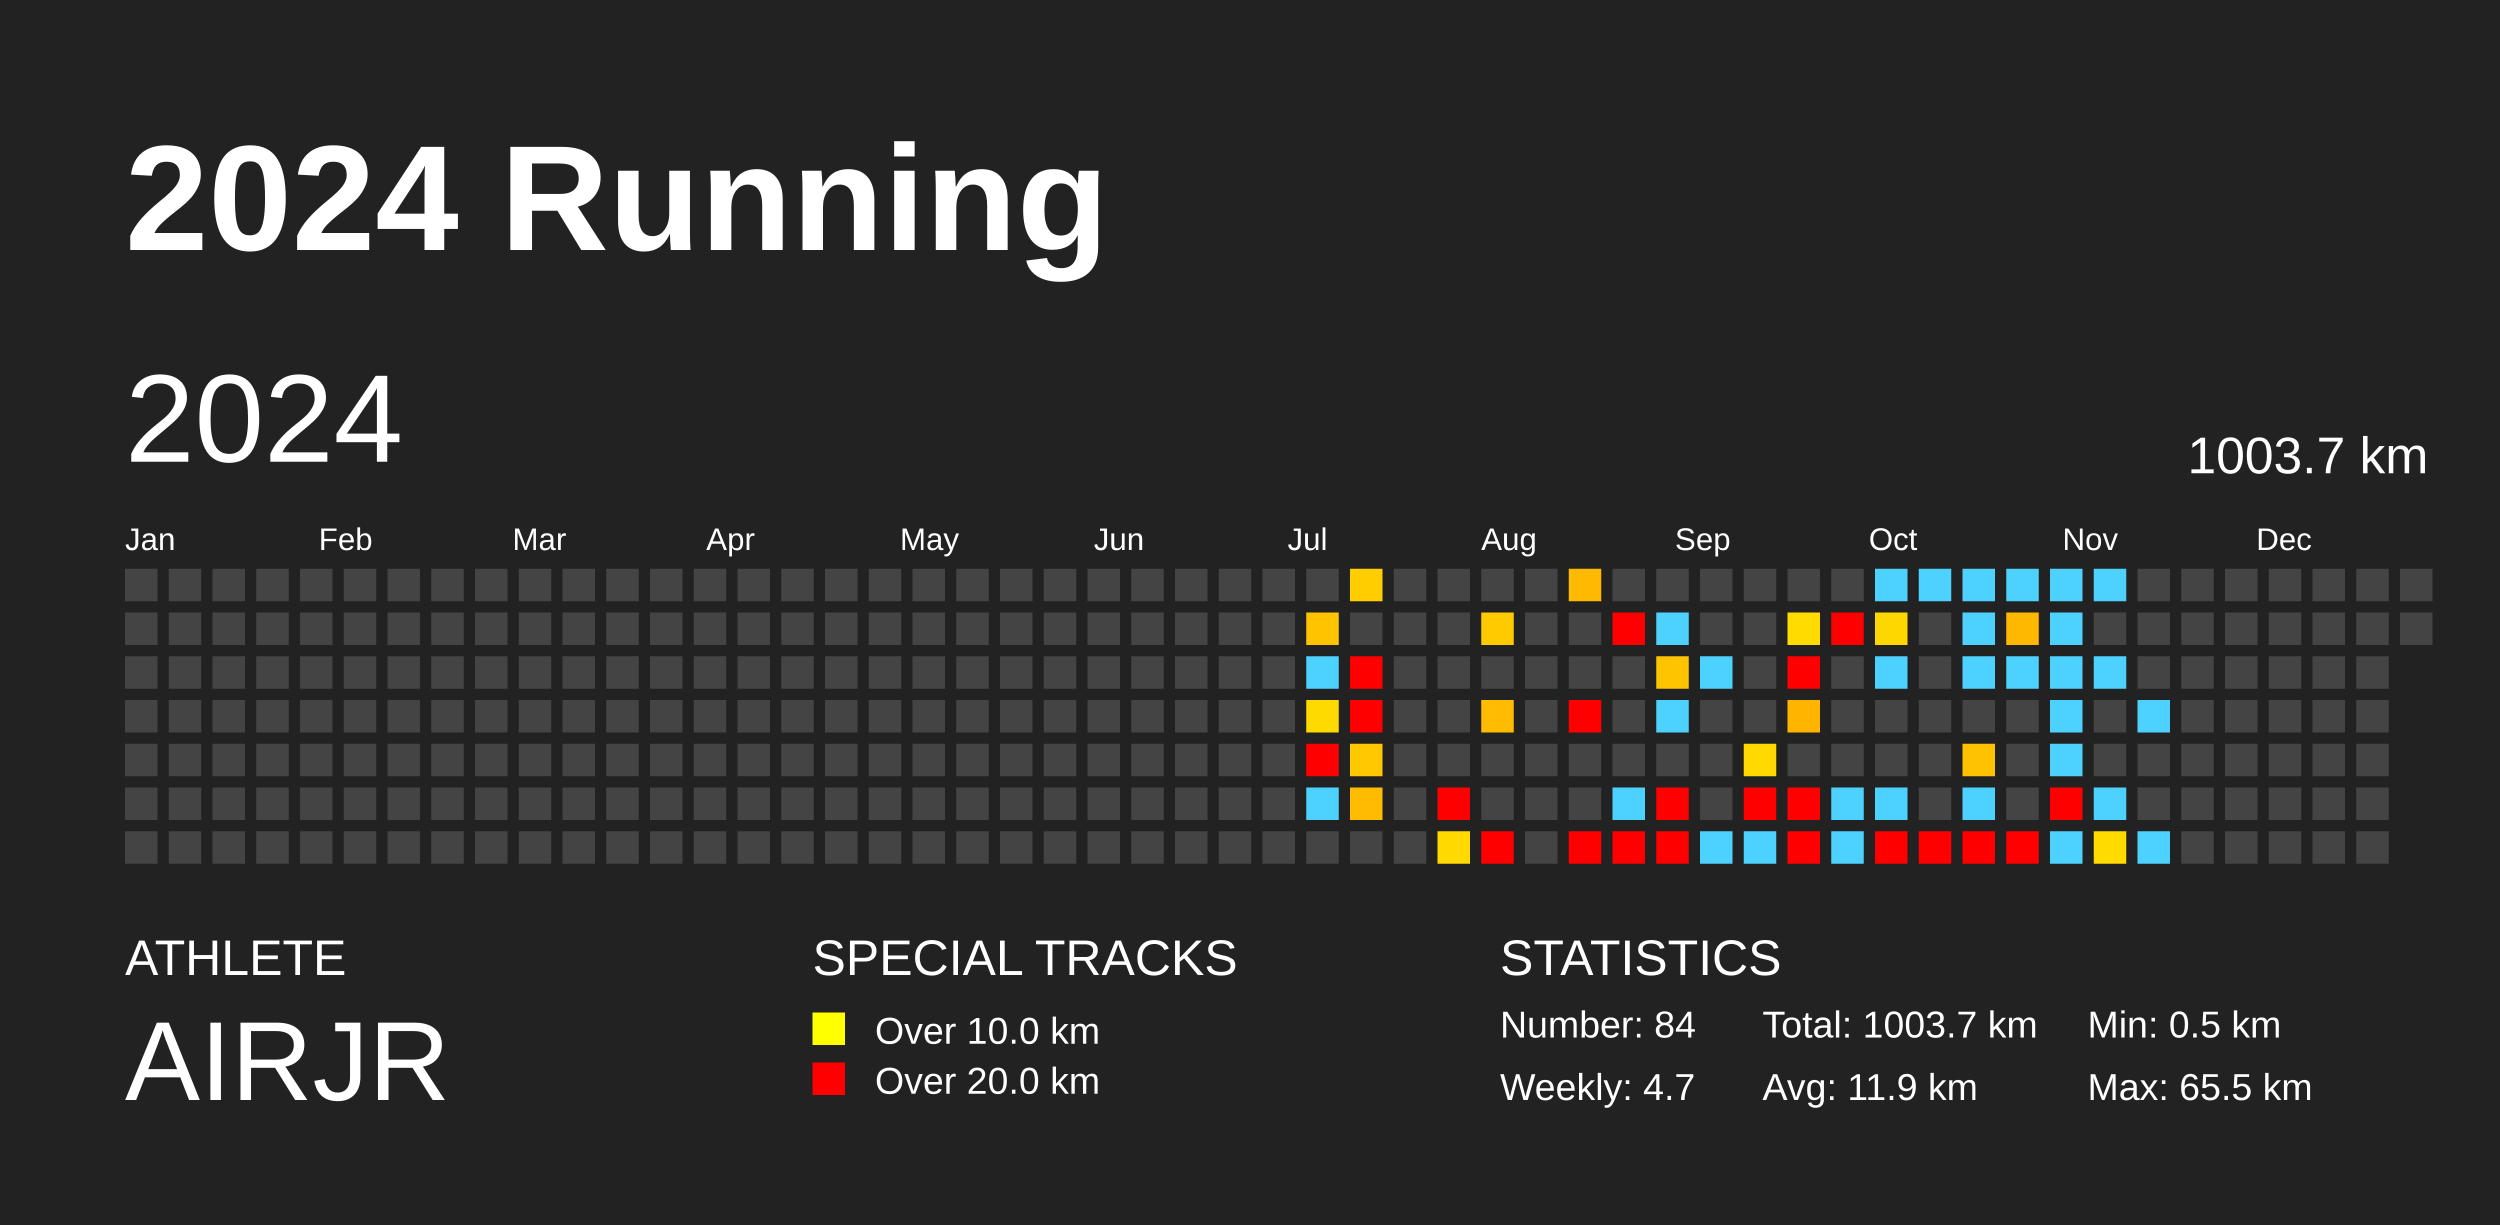
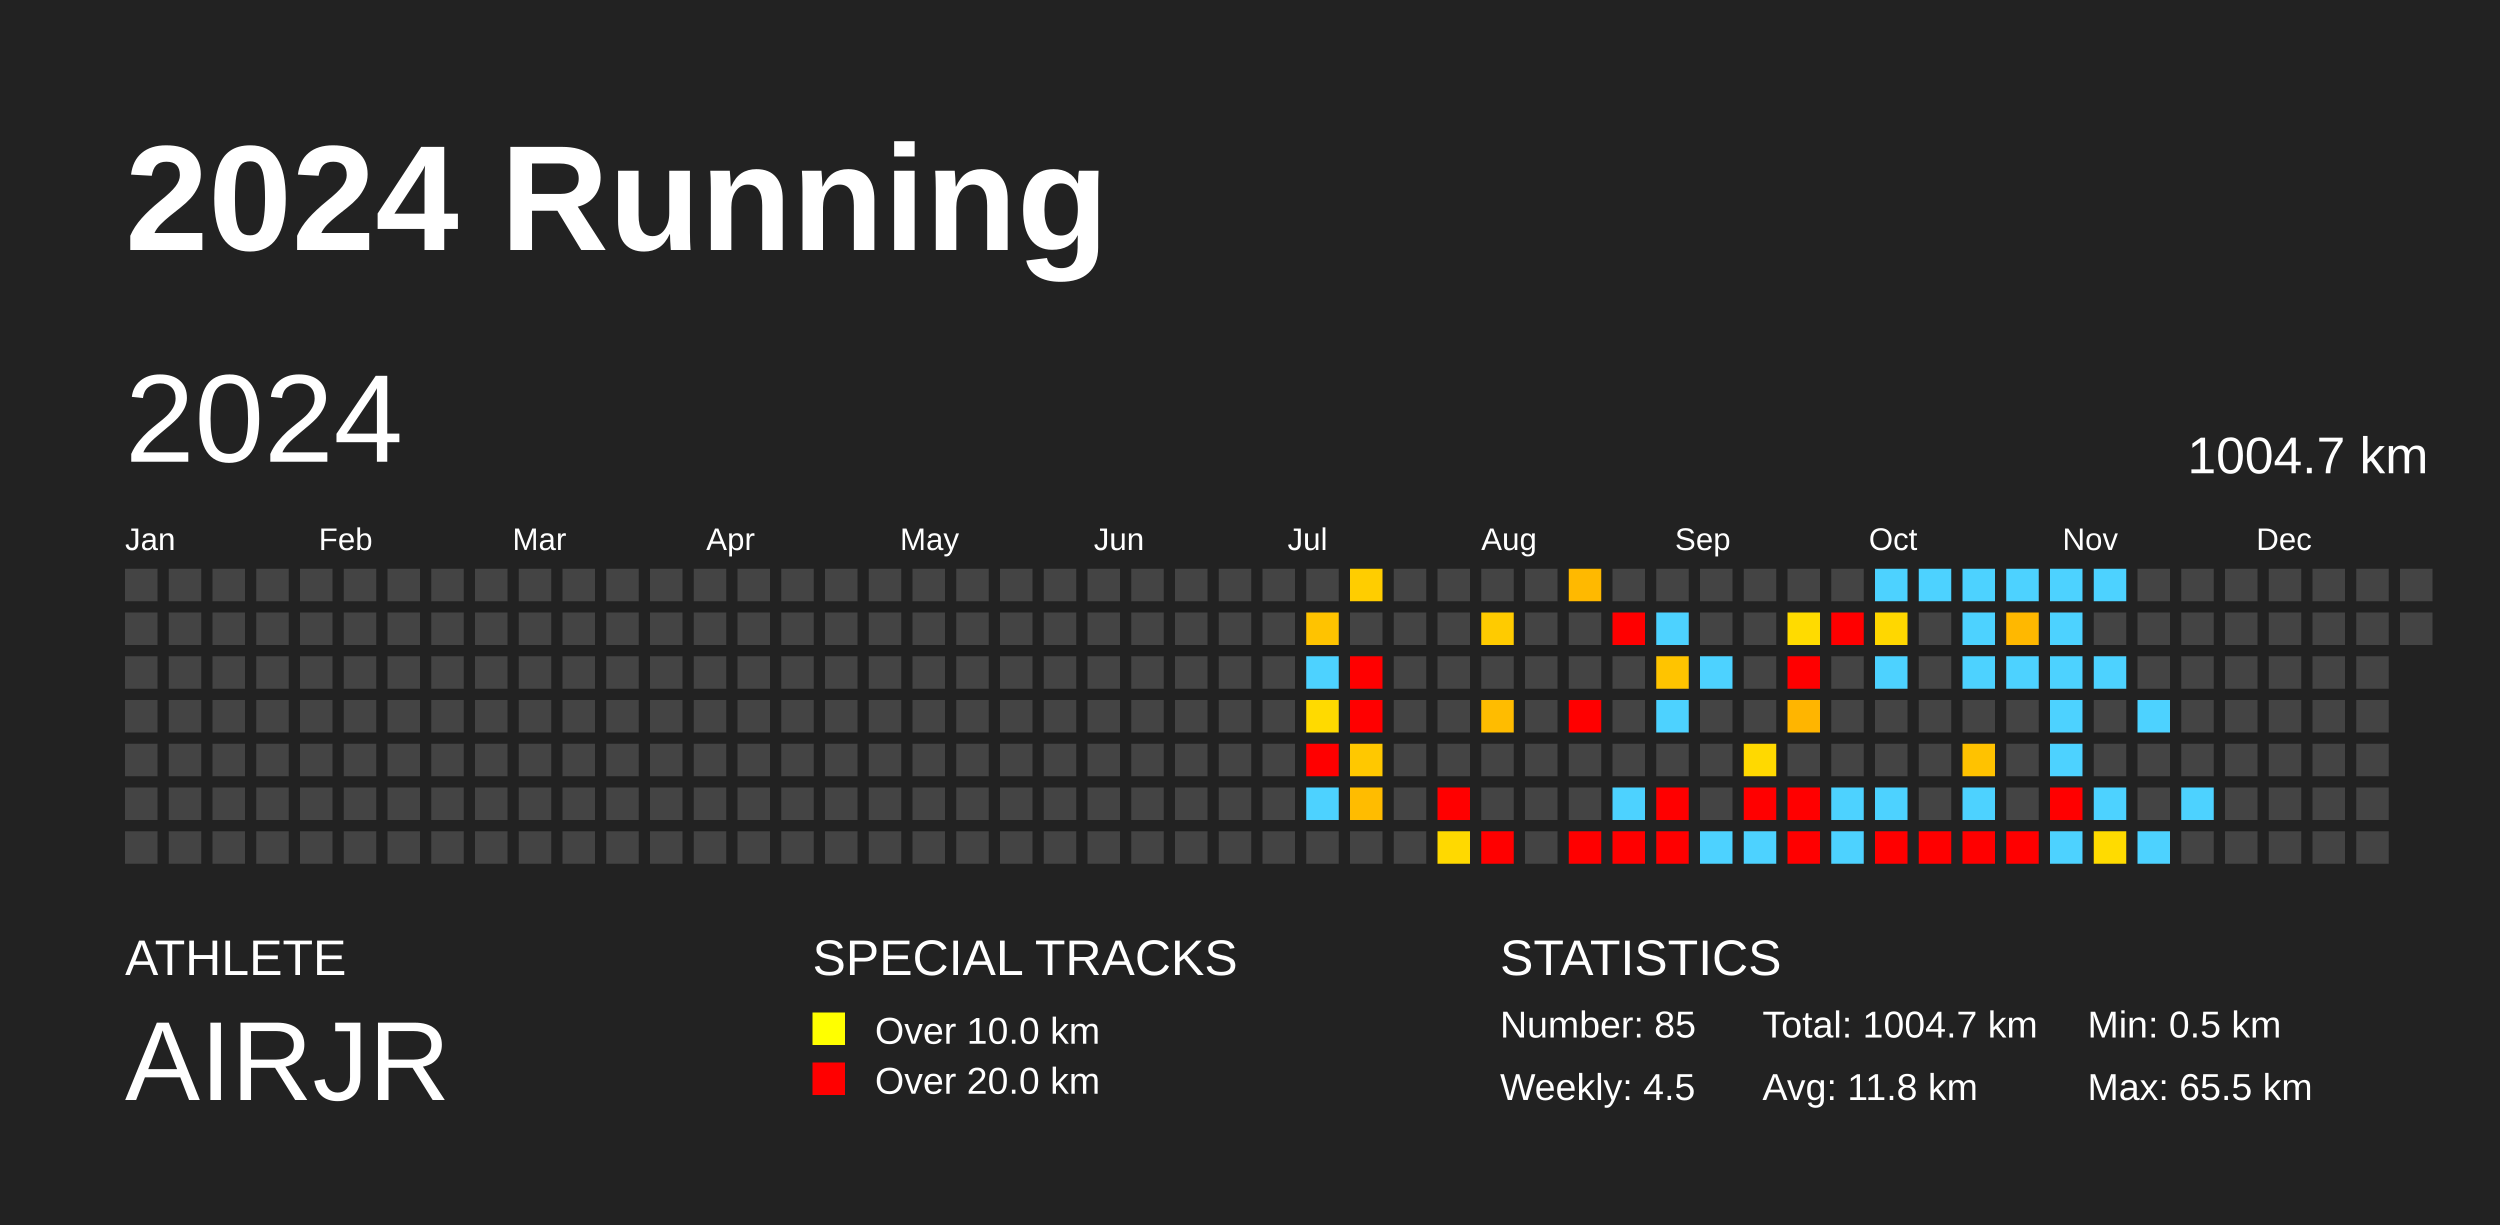
<svg xmlns="http://www.w3.org/2000/svg" baseProfile="full" height="98mm" version="1.1" viewBox="0,0,200,98" width="200mm">
  <defs />
  <rect fill="#222222" height="98" width="200" x="0" y="0" />
  <text fill="#FFFFFF" style="font-size:12px; font-family:Arial; font-weight:bold;" x="10" y="20">2024 Running</text>
  <text fill="#FFFFFF" style="font-size:4px; font-family:Arial" x="10" y="78">ATHLETE</text>
  <text fill="#FFFFFF" style="font-size:9px; font-family:Arial" x="10" y="88">AIRJR</text>
  <text fill="#FFFFFF" style="font-size:4px; font-family:Arial" x="65" y="78">SPECIAL TRACKS</text>
  <rect fill="yellow" height="2.6" width="2.6" x="65" y="81" />
  <text fill="#FFFFFF" style="font-size:3px; font-family:Arial" x="70" y="83.5">Over 10.0 km</text>
  <rect fill="red" height="2.6" width="2.6" x="65" y="85" />
  <text fill="#FFFFFF" style="font-size:3px; font-family:Arial" x="70" y="87.5">Over 20.0 km</text>
  <text fill="#FFFFFF" style="font-size:4px; font-family:Arial" x="120" y="78">STATISTICS</text>
-   <text fill="#FFFFFF" style="font-size:3px; font-family:Arial" x="120" y="83">Number: 84</text>
-   <text fill="#FFFFFF" style="font-size:3px; font-family:Arial" x="120" y="88">Weekly: 4.7</text>
-   <text fill="#FFFFFF" style="font-size:3px; font-family:Arial" x="141" y="83">Total: 1003.7 km</text>
-   <text fill="#FFFFFF" style="font-size:3px; font-family:Arial" x="141" y="88">Avg: 11.9 km</text>
+   <text fill="#FFFFFF" style="font-size:3px; font-family:Arial" x="120" y="83">Number: 85</text>
+   <text fill="#FFFFFF" style="font-size:3px; font-family:Arial" x="120" y="88">Weekly: 4.5</text>
+   <text fill="#FFFFFF" style="font-size:3px; font-family:Arial" x="141" y="83">Total: 1004.7 km</text>
+   <text fill="#FFFFFF" style="font-size:3px; font-family:Arial" x="141" y="88">Avg: 11.8 km</text>
  <text fill="#FFFFFF" style="font-size:3px; font-family:Arial" x="167" y="83">Min: 0.5 km</text>
  <text fill="#FFFFFF" style="font-size:3px; font-family:Arial" x="167" y="88">Max: 65.5 km</text>
  <text dominant-baseline="hanging" fill="#FFFFFF" style="font-size:10.0px; font-family:Arial;" x="10" y="30">2024</text>
-   <text dominant-baseline="hanging" fill="#FFFFFF" style="font-size:4.125px; font-family:Arial;" x="175" y="35">1003.7 km</text>
+   <text dominant-baseline="hanging" fill="#FFFFFF" style="font-size:4.125px; font-family:Arial;" x="175" y="35">1004.7 km</text>
  <text fill="#FFFFFF" style="font-size:2.5px; font-family:Arial" x="10.0" y="44">Jan</text>
  <text fill="#FFFFFF" style="font-size:2.5px; font-family:Arial" x="25.5" y="44">Feb</text>
  <text fill="#FFFFFF" style="font-size:2.5px; font-family:Arial" x="41.0" y="44">Mar</text>
  <text fill="#FFFFFF" style="font-size:2.5px; font-family:Arial" x="56.5" y="44">Apr</text>
  <text fill="#FFFFFF" style="font-size:2.5px; font-family:Arial" x="72.0" y="44">May</text>
  <text fill="#FFFFFF" style="font-size:2.5px; font-family:Arial" x="87.5" y="44">Jun</text>
  <text fill="#FFFFFF" style="font-size:2.5px; font-family:Arial" x="103.0" y="44">Jul</text>
  <text fill="#FFFFFF" style="font-size:2.5px; font-family:Arial" x="118.5" y="44">Aug</text>
  <text fill="#FFFFFF" style="font-size:2.5px; font-family:Arial" x="134.0" y="44">Sep</text>
  <text fill="#FFFFFF" style="font-size:2.5px; font-family:Arial" x="149.5" y="44">Oct</text>
  <text fill="#FFFFFF" style="font-size:2.5px; font-family:Arial" x="165.0" y="44">Nov</text>
  <text fill="#FFFFFF" style="font-size:2.5px; font-family:Arial" x="180.5" y="44">Dec</text>
  <rect fill="#444444" height="2.6" width="2.6" x="10.0" y="45.5" />
  <rect fill="#444444" height="2.6" width="2.6" x="10.0" y="49.0" />
  <rect fill="#444444" height="2.6" width="2.6" x="10.0" y="52.5" />
  <rect fill="#444444" height="2.6" width="2.6" x="10.0" y="56.0" />
  <rect fill="#444444" height="2.6" width="2.6" x="10.0" y="59.5" />
  <rect fill="#444444" height="2.6" width="2.6" x="10.0" y="63.0" />
  <rect fill="#444444" height="2.6" width="2.6" x="10.0" y="66.5" />
  <rect fill="#444444" height="2.6" width="2.6" x="13.5" y="45.5" />
  <rect fill="#444444" height="2.6" width="2.6" x="13.5" y="49.0" />
  <rect fill="#444444" height="2.6" width="2.6" x="13.5" y="52.5" />
  <rect fill="#444444" height="2.6" width="2.6" x="13.5" y="56.0" />
  <rect fill="#444444" height="2.6" width="2.6" x="13.5" y="59.5" />
  <rect fill="#444444" height="2.6" width="2.6" x="13.5" y="63.0" />
  <rect fill="#444444" height="2.6" width="2.6" x="13.5" y="66.5" />
  <rect fill="#444444" height="2.6" width="2.6" x="17.0" y="45.5" />
  <rect fill="#444444" height="2.6" width="2.6" x="17.0" y="49.0" />
  <rect fill="#444444" height="2.6" width="2.6" x="17.0" y="52.5" />
  <rect fill="#444444" height="2.6" width="2.6" x="17.0" y="56.0" />
  <rect fill="#444444" height="2.6" width="2.6" x="17.0" y="59.5" />
  <rect fill="#444444" height="2.6" width="2.6" x="17.0" y="63.0" />
  <rect fill="#444444" height="2.6" width="2.6" x="17.0" y="66.5" />
  <rect fill="#444444" height="2.6" width="2.6" x="20.5" y="45.5" />
  <rect fill="#444444" height="2.6" width="2.6" x="20.5" y="49.0" />
  <rect fill="#444444" height="2.6" width="2.6" x="20.5" y="52.5" />
  <rect fill="#444444" height="2.6" width="2.6" x="20.5" y="56.0" />
  <rect fill="#444444" height="2.6" width="2.6" x="20.5" y="59.5" />
  <rect fill="#444444" height="2.6" width="2.6" x="20.5" y="63.0" />
  <rect fill="#444444" height="2.6" width="2.6" x="20.5" y="66.5" />
  <rect fill="#444444" height="2.6" width="2.6" x="24.0" y="45.5" />
  <rect fill="#444444" height="2.6" width="2.6" x="24.0" y="49.0" />
  <rect fill="#444444" height="2.6" width="2.6" x="24.0" y="52.5" />
  <rect fill="#444444" height="2.6" width="2.6" x="24.0" y="56.0" />
  <rect fill="#444444" height="2.6" width="2.6" x="24.0" y="59.5" />
  <rect fill="#444444" height="2.6" width="2.6" x="24.0" y="63.0" />
  <rect fill="#444444" height="2.6" width="2.6" x="24.0" y="66.5" />
  <rect fill="#444444" height="2.6" width="2.6" x="27.5" y="45.5" />
  <rect fill="#444444" height="2.6" width="2.6" x="27.5" y="49.0" />
  <rect fill="#444444" height="2.6" width="2.6" x="27.5" y="52.5" />
  <rect fill="#444444" height="2.6" width="2.6" x="27.5" y="56.0" />
  <rect fill="#444444" height="2.6" width="2.6" x="27.5" y="59.5" />
  <rect fill="#444444" height="2.6" width="2.6" x="27.5" y="63.0" />
  <rect fill="#444444" height="2.6" width="2.6" x="27.5" y="66.5" />
  <rect fill="#444444" height="2.6" width="2.6" x="31.0" y="45.5" />
  <rect fill="#444444" height="2.6" width="2.6" x="31.0" y="49.0" />
  <rect fill="#444444" height="2.6" width="2.6" x="31.0" y="52.5" />
  <rect fill="#444444" height="2.6" width="2.6" x="31.0" y="56.0" />
  <rect fill="#444444" height="2.6" width="2.6" x="31.0" y="59.5" />
  <rect fill="#444444" height="2.6" width="2.6" x="31.0" y="63.0" />
  <rect fill="#444444" height="2.6" width="2.6" x="31.0" y="66.5" />
  <rect fill="#444444" height="2.6" width="2.6" x="34.5" y="45.5" />
  <rect fill="#444444" height="2.6" width="2.6" x="34.5" y="49.0" />
  <rect fill="#444444" height="2.6" width="2.6" x="34.5" y="52.5" />
  <rect fill="#444444" height="2.6" width="2.6" x="34.5" y="56.0" />
  <rect fill="#444444" height="2.6" width="2.6" x="34.5" y="59.5" />
  <rect fill="#444444" height="2.6" width="2.6" x="34.5" y="63.0" />
  <rect fill="#444444" height="2.6" width="2.6" x="34.5" y="66.5" />
  <rect fill="#444444" height="2.6" width="2.6" x="38.0" y="45.5" />
  <rect fill="#444444" height="2.6" width="2.6" x="38.0" y="49.0" />
  <rect fill="#444444" height="2.6" width="2.6" x="38.0" y="52.5" />
  <rect fill="#444444" height="2.6" width="2.6" x="38.0" y="56.0" />
  <rect fill="#444444" height="2.6" width="2.6" x="38.0" y="59.5" />
  <rect fill="#444444" height="2.6" width="2.6" x="38.0" y="63.0" />
  <rect fill="#444444" height="2.6" width="2.6" x="38.0" y="66.5" />
  <rect fill="#444444" height="2.6" width="2.6" x="41.5" y="45.5" />
  <rect fill="#444444" height="2.6" width="2.6" x="41.5" y="49.0" />
  <rect fill="#444444" height="2.6" width="2.6" x="41.5" y="52.5" />
  <rect fill="#444444" height="2.6" width="2.6" x="41.5" y="56.0" />
  <rect fill="#444444" height="2.6" width="2.6" x="41.5" y="59.5" />
  <rect fill="#444444" height="2.6" width="2.6" x="41.5" y="63.0" />
  <rect fill="#444444" height="2.6" width="2.6" x="41.5" y="66.5" />
  <rect fill="#444444" height="2.6" width="2.6" x="45.0" y="45.5" />
  <rect fill="#444444" height="2.6" width="2.6" x="45.0" y="49.0" />
  <rect fill="#444444" height="2.6" width="2.6" x="45.0" y="52.5" />
  <rect fill="#444444" height="2.6" width="2.6" x="45.0" y="56.0" />
  <rect fill="#444444" height="2.6" width="2.6" x="45.0" y="59.5" />
  <rect fill="#444444" height="2.6" width="2.6" x="45.0" y="63.0" />
  <rect fill="#444444" height="2.6" width="2.6" x="45.0" y="66.5" />
  <rect fill="#444444" height="2.6" width="2.6" x="48.5" y="45.5" />
  <rect fill="#444444" height="2.6" width="2.6" x="48.5" y="49.0" />
  <rect fill="#444444" height="2.6" width="2.6" x="48.5" y="52.5" />
  <rect fill="#444444" height="2.6" width="2.6" x="48.5" y="56.0" />
  <rect fill="#444444" height="2.6" width="2.6" x="48.5" y="59.5" />
  <rect fill="#444444" height="2.6" width="2.6" x="48.5" y="63.0" />
  <rect fill="#444444" height="2.6" width="2.6" x="48.5" y="66.5" />
  <rect fill="#444444" height="2.6" width="2.6" x="52.0" y="45.5" />
  <rect fill="#444444" height="2.6" width="2.6" x="52.0" y="49.0" />
  <rect fill="#444444" height="2.6" width="2.6" x="52.0" y="52.5" />
  <rect fill="#444444" height="2.6" width="2.6" x="52.0" y="56.0" />
  <rect fill="#444444" height="2.6" width="2.6" x="52.0" y="59.5" />
  <rect fill="#444444" height="2.6" width="2.6" x="52.0" y="63.0" />
  <rect fill="#444444" height="2.6" width="2.6" x="52.0" y="66.5" />
  <rect fill="#444444" height="2.6" width="2.6" x="55.5" y="45.5" />
  <rect fill="#444444" height="2.6" width="2.6" x="55.5" y="49.0" />
  <rect fill="#444444" height="2.6" width="2.6" x="55.5" y="52.5" />
  <rect fill="#444444" height="2.6" width="2.6" x="55.5" y="56.0" />
  <rect fill="#444444" height="2.6" width="2.6" x="55.5" y="59.5" />
  <rect fill="#444444" height="2.6" width="2.6" x="55.5" y="63.0" />
  <rect fill="#444444" height="2.6" width="2.6" x="55.5" y="66.5" />
  <rect fill="#444444" height="2.6" width="2.6" x="59.0" y="45.5" />
  <rect fill="#444444" height="2.6" width="2.6" x="59.0" y="49.0" />
  <rect fill="#444444" height="2.6" width="2.6" x="59.0" y="52.5" />
  <rect fill="#444444" height="2.6" width="2.6" x="59.0" y="56.0" />
  <rect fill="#444444" height="2.6" width="2.6" x="59.0" y="59.5" />
  <rect fill="#444444" height="2.6" width="2.6" x="59.0" y="63.0" />
  <rect fill="#444444" height="2.6" width="2.6" x="59.0" y="66.5" />
  <rect fill="#444444" height="2.6" width="2.6" x="62.5" y="45.5" />
  <rect fill="#444444" height="2.6" width="2.6" x="62.5" y="49.0" />
  <rect fill="#444444" height="2.6" width="2.6" x="62.5" y="52.5" />
  <rect fill="#444444" height="2.6" width="2.6" x="62.5" y="56.0" />
  <rect fill="#444444" height="2.6" width="2.6" x="62.5" y="59.5" />
  <rect fill="#444444" height="2.6" width="2.6" x="62.5" y="63.0" />
  <rect fill="#444444" height="2.6" width="2.6" x="62.5" y="66.5" />
  <rect fill="#444444" height="2.6" width="2.6" x="66.0" y="45.5" />
  <rect fill="#444444" height="2.6" width="2.6" x="66.0" y="49.0" />
  <rect fill="#444444" height="2.6" width="2.6" x="66.0" y="52.5" />
  <rect fill="#444444" height="2.6" width="2.6" x="66.0" y="56.0" />
  <rect fill="#444444" height="2.6" width="2.6" x="66.0" y="59.5" />
  <rect fill="#444444" height="2.6" width="2.6" x="66.0" y="63.0" />
  <rect fill="#444444" height="2.6" width="2.6" x="66.0" y="66.5" />
  <rect fill="#444444" height="2.6" width="2.6" x="69.5" y="45.5" />
  <rect fill="#444444" height="2.6" width="2.6" x="69.5" y="49.0" />
  <rect fill="#444444" height="2.6" width="2.6" x="69.5" y="52.5" />
  <rect fill="#444444" height="2.6" width="2.6" x="69.5" y="56.0" />
  <rect fill="#444444" height="2.6" width="2.6" x="69.5" y="59.5" />
  <rect fill="#444444" height="2.6" width="2.6" x="69.5" y="63.0" />
  <rect fill="#444444" height="2.6" width="2.6" x="69.5" y="66.5" />
  <rect fill="#444444" height="2.6" width="2.6" x="73.0" y="45.5" />
  <rect fill="#444444" height="2.6" width="2.6" x="73.0" y="49.0" />
  <rect fill="#444444" height="2.6" width="2.6" x="73.0" y="52.5" />
  <rect fill="#444444" height="2.6" width="2.6" x="73.0" y="56.0" />
  <rect fill="#444444" height="2.6" width="2.6" x="73.0" y="59.5" />
  <rect fill="#444444" height="2.6" width="2.6" x="73.0" y="63.0" />
  <rect fill="#444444" height="2.6" width="2.6" x="73.0" y="66.5" />
  <rect fill="#444444" height="2.6" width="2.6" x="76.5" y="45.5" />
  <rect fill="#444444" height="2.6" width="2.6" x="76.5" y="49.0" />
  <rect fill="#444444" height="2.6" width="2.6" x="76.5" y="52.5" />
  <rect fill="#444444" height="2.6" width="2.6" x="76.5" y="56.0" />
  <rect fill="#444444" height="2.6" width="2.6" x="76.5" y="59.5" />
  <rect fill="#444444" height="2.6" width="2.6" x="76.5" y="63.0" />
  <rect fill="#444444" height="2.6" width="2.6" x="76.5" y="66.5" />
  <rect fill="#444444" height="2.6" width="2.6" x="80.0" y="45.5" />
  <rect fill="#444444" height="2.6" width="2.6" x="80.0" y="49.0" />
  <rect fill="#444444" height="2.6" width="2.6" x="80.0" y="52.5" />
  <rect fill="#444444" height="2.6" width="2.6" x="80.0" y="56.0" />
  <rect fill="#444444" height="2.6" width="2.6" x="80.0" y="59.5" />
  <rect fill="#444444" height="2.6" width="2.6" x="80.0" y="63.0" />
  <rect fill="#444444" height="2.6" width="2.6" x="80.0" y="66.5" />
  <rect fill="#444444" height="2.6" width="2.6" x="83.5" y="45.5" />
  <rect fill="#444444" height="2.6" width="2.6" x="83.5" y="49.0" />
  <rect fill="#444444" height="2.6" width="2.6" x="83.5" y="52.5" />
  <rect fill="#444444" height="2.6" width="2.6" x="83.5" y="56.0" />
  <rect fill="#444444" height="2.6" width="2.6" x="83.5" y="59.5" />
  <rect fill="#444444" height="2.6" width="2.6" x="83.5" y="63.0" />
  <rect fill="#444444" height="2.6" width="2.6" x="83.5" y="66.5" />
  <rect fill="#444444" height="2.6" width="2.6" x="87.0" y="45.5" />
  <rect fill="#444444" height="2.6" width="2.6" x="87.0" y="49.0" />
  <rect fill="#444444" height="2.6" width="2.6" x="87.0" y="52.5" />
  <rect fill="#444444" height="2.6" width="2.6" x="87.0" y="56.0" />
  <rect fill="#444444" height="2.6" width="2.6" x="87.0" y="59.5" />
  <rect fill="#444444" height="2.6" width="2.6" x="87.0" y="63.0" />
  <rect fill="#444444" height="2.6" width="2.6" x="87.0" y="66.5" />
  <rect fill="#444444" height="2.6" width="2.6" x="90.5" y="45.5" />
  <rect fill="#444444" height="2.6" width="2.6" x="90.5" y="49.0" />
  <rect fill="#444444" height="2.6" width="2.6" x="90.5" y="52.5" />
  <rect fill="#444444" height="2.6" width="2.6" x="90.5" y="56.0" />
  <rect fill="#444444" height="2.6" width="2.6" x="90.5" y="59.5" />
  <rect fill="#444444" height="2.6" width="2.6" x="90.5" y="63.0" />
  <rect fill="#444444" height="2.6" width="2.6" x="90.5" y="66.5" />
  <rect fill="#444444" height="2.6" width="2.6" x="94.0" y="45.5" />
  <rect fill="#444444" height="2.6" width="2.6" x="94.0" y="49.0" />
  <rect fill="#444444" height="2.6" width="2.6" x="94.0" y="52.5" />
  <rect fill="#444444" height="2.6" width="2.6" x="94.0" y="56.0" />
  <rect fill="#444444" height="2.6" width="2.6" x="94.0" y="59.5" />
  <rect fill="#444444" height="2.6" width="2.6" x="94.0" y="63.0" />
  <rect fill="#444444" height="2.6" width="2.6" x="94.0" y="66.5" />
  <rect fill="#444444" height="2.6" width="2.6" x="97.5" y="45.5" />
  <rect fill="#444444" height="2.6" width="2.6" x="97.5" y="49.0" />
  <rect fill="#444444" height="2.6" width="2.6" x="97.5" y="52.5" />
  <rect fill="#444444" height="2.6" width="2.6" x="97.5" y="56.0" />
  <rect fill="#444444" height="2.6" width="2.6" x="97.5" y="59.5" />
  <rect fill="#444444" height="2.6" width="2.6" x="97.5" y="63.0" />
  <rect fill="#444444" height="2.6" width="2.6" x="97.5" y="66.5" />
  <rect fill="#444444" height="2.6" width="2.6" x="101.0" y="45.5" />
  <rect fill="#444444" height="2.6" width="2.6" x="101.0" y="49.0" />
  <rect fill="#444444" height="2.6" width="2.6" x="101.0" y="52.5" />
  <rect fill="#444444" height="2.6" width="2.6" x="101.0" y="56.0" />
  <rect fill="#444444" height="2.6" width="2.6" x="101.0" y="59.5" />
  <rect fill="#444444" height="2.6" width="2.6" x="101.0" y="63.0" />
  <rect fill="#444444" height="2.6" width="2.6" x="101.0" y="66.5" />
  <rect fill="#444444" height="2.6" width="2.6" x="104.5" y="45.5" />
  <rect fill="#ffc300" height="2.6" width="2.6" x="104.5" y="49.0" />
  <rect fill="#4dd2ff" height="2.6" width="2.6" x="104.5" y="52.5" />
  <rect fill="#ffda00" height="2.6" width="2.6" x="104.5" y="56.0" />
  <rect fill="red" height="2.6" width="2.6" x="104.5" y="59.5" />
  <rect fill="#4dd2ff" height="2.6" width="2.6" x="104.5" y="63.0" />
  <rect fill="#444444" height="2.6" width="2.6" x="104.5" y="66.5" />
  <rect fill="#ffcd00" height="2.6" width="2.6" x="108.0" y="45.5" />
  <rect fill="#444444" height="2.6" width="2.6" x="108.0" y="49.0" />
  <rect fill="red" height="2.6" width="2.6" x="108.0" y="52.5" />
  <rect fill="red" height="2.6" width="2.6" x="108.0" y="56.0" />
  <rect fill="#ffc800" height="2.6" width="2.6" x="108.0" y="59.5" />
  <rect fill="#ffbc00" height="2.6" width="2.6" x="108.0" y="63.0" />
  <rect fill="#444444" height="2.6" width="2.6" x="108.0" y="66.5" />
  <rect fill="#444444" height="2.6" width="2.6" x="111.5" y="45.5" />
  <rect fill="#444444" height="2.6" width="2.6" x="111.5" y="49.0" />
  <rect fill="#444444" height="2.6" width="2.6" x="111.5" y="52.5" />
  <rect fill="#444444" height="2.6" width="2.6" x="111.5" y="56.0" />
  <rect fill="#444444" height="2.6" width="2.6" x="111.5" y="59.5" />
  <rect fill="#444444" height="2.6" width="2.6" x="111.5" y="63.0" />
  <rect fill="#444444" height="2.6" width="2.6" x="111.5" y="66.5" />
  <rect fill="#444444" height="2.6" width="2.6" x="115.0" y="45.5" />
  <rect fill="#444444" height="2.6" width="2.6" x="115.0" y="49.0" />
  <rect fill="#444444" height="2.6" width="2.6" x="115.0" y="52.5" />
  <rect fill="#444444" height="2.6" width="2.6" x="115.0" y="56.0" />
  <rect fill="#444444" height="2.6" width="2.6" x="115.0" y="59.5" />
  <rect fill="red" height="2.6" width="2.6" x="115.0" y="63.0" />
  <rect fill="#ffd900" height="2.6" width="2.6" x="115.0" y="66.5" />
  <rect fill="#444444" height="2.6" width="2.6" x="118.5" y="45.5" />
  <rect fill="#ffcb00" height="2.6" width="2.6" x="118.5" y="49.0" />
  <rect fill="#444444" height="2.6" width="2.6" x="118.5" y="52.5" />
  <rect fill="#ffbc00" height="2.6" width="2.6" x="118.5" y="56.0" />
  <rect fill="#444444" height="2.6" width="2.6" x="118.5" y="59.5" />
  <rect fill="#444444" height="2.6" width="2.6" x="118.5" y="63.0" />
  <rect fill="red" height="2.6" width="2.6" x="118.5" y="66.5" />
  <rect fill="#444444" height="2.6" width="2.6" x="122.0" y="45.5" />
  <rect fill="#444444" height="2.6" width="2.6" x="122.0" y="49.0" />
  <rect fill="#444444" height="2.6" width="2.6" x="122.0" y="52.5" />
  <rect fill="#444444" height="2.6" width="2.6" x="122.0" y="56.0" />
  <rect fill="#444444" height="2.6" width="2.6" x="122.0" y="59.5" />
  <rect fill="#444444" height="2.6" width="2.6" x="122.0" y="63.0" />
  <rect fill="#444444" height="2.6" width="2.6" x="122.0" y="66.5" />
  <rect fill="#ffb900" height="2.6" width="2.6" x="125.5" y="45.5" />
  <rect fill="#444444" height="2.6" width="2.6" x="125.5" y="49.0" />
  <rect fill="#444444" height="2.6" width="2.6" x="125.5" y="52.5" />
  <rect fill="red" height="2.6" width="2.6" x="125.5" y="56.0" />
  <rect fill="#444444" height="2.6" width="2.6" x="125.5" y="59.5" />
  <rect fill="#444444" height="2.6" width="2.6" x="125.5" y="63.0" />
  <rect fill="red" height="2.6" width="2.6" x="125.5" y="66.5" />
  <rect fill="#444444" height="2.6" width="2.6" x="129.0" y="45.5" />
  <rect fill="red" height="2.6" width="2.6" x="129.0" y="49.0" />
  <rect fill="#444444" height="2.6" width="2.6" x="129.0" y="52.5" />
  <rect fill="#444444" height="2.6" width="2.6" x="129.0" y="56.0" />
  <rect fill="#444444" height="2.6" width="2.6" x="129.0" y="59.5" />
  <rect fill="#4dd2ff" height="2.6" width="2.6" x="129.0" y="63.0" />
  <rect fill="red" height="2.6" width="2.6" x="129.0" y="66.5" />
  <rect fill="#444444" height="2.6" width="2.6" x="132.5" y="45.5" />
  <rect fill="#4dd2ff" height="2.6" width="2.6" x="132.5" y="49.0" />
  <rect fill="#ffc400" height="2.6" width="2.6" x="132.5" y="52.5" />
  <rect fill="#4dd2ff" height="2.6" width="2.6" x="132.5" y="56.0" />
  <rect fill="#444444" height="2.6" width="2.6" x="132.5" y="59.5" />
  <rect fill="red" height="2.6" width="2.6" x="132.5" y="63.0" />
  <rect fill="red" height="2.6" width="2.6" x="132.5" y="66.5" />
  <rect fill="#444444" height="2.6" width="2.6" x="136.0" y="45.5" />
  <rect fill="#444444" height="2.6" width="2.6" x="136.0" y="49.0" />
  <rect fill="#4dd2ff" height="2.6" width="2.6" x="136.0" y="52.5" />
  <rect fill="#444444" height="2.6" width="2.6" x="136.0" y="56.0" />
  <rect fill="#444444" height="2.6" width="2.6" x="136.0" y="59.5" />
  <rect fill="#444444" height="2.6" width="2.6" x="136.0" y="63.0" />
  <rect fill="#4dd2ff" height="2.6" width="2.6" x="136.0" y="66.5" />
  <rect fill="#444444" height="2.6" width="2.6" x="139.5" y="45.5" />
  <rect fill="#444444" height="2.6" width="2.6" x="139.5" y="49.0" />
  <rect fill="#444444" height="2.6" width="2.6" x="139.5" y="52.5" />
  <rect fill="#444444" height="2.6" width="2.6" x="139.5" y="56.0" />
  <rect fill="#ffd900" height="2.6" width="2.6" x="139.5" y="59.5" />
  <rect fill="red" height="2.6" width="2.6" x="139.5" y="63.0" />
  <rect fill="#4dd2ff" height="2.6" width="2.6" x="139.5" y="66.5" />
  <rect fill="#444444" height="2.6" width="2.6" x="143.0" y="45.5" />
  <rect fill="#ffdb00" height="2.6" width="2.6" x="143.0" y="49.0" />
  <rect fill="red" height="2.6" width="2.6" x="143.0" y="52.5" />
  <rect fill="#ffb500" height="2.6" width="2.6" x="143.0" y="56.0" />
  <rect fill="#444444" height="2.6" width="2.6" x="143.0" y="59.5" />
  <rect fill="red" height="2.6" width="2.6" x="143.0" y="63.0" />
  <rect fill="red" height="2.6" width="2.6" x="143.0" y="66.5" />
  <rect fill="#444444" height="2.6" width="2.6" x="146.5" y="45.5" />
  <rect fill="red" height="2.6" width="2.6" x="146.5" y="49.0" />
  <rect fill="#444444" height="2.6" width="2.6" x="146.5" y="52.5" />
  <rect fill="#444444" height="2.6" width="2.6" x="146.5" y="56.0" />
  <rect fill="#444444" height="2.6" width="2.6" x="146.5" y="59.5" />
  <rect fill="#4dd2ff" height="2.6" width="2.6" x="146.5" y="63.0" />
  <rect fill="#4dd2ff" height="2.6" width="2.6" x="146.5" y="66.5" />
  <rect fill="#4dd2ff" height="2.6" width="2.6" x="150.0" y="45.5" />
  <rect fill="#ffd700" height="2.6" width="2.6" x="150.0" y="49.0" />
  <rect fill="#4dd2ff" height="2.6" width="2.6" x="150.0" y="52.5" />
  <rect fill="#444444" height="2.6" width="2.6" x="150.0" y="56.0" />
  <rect fill="#444444" height="2.6" width="2.6" x="150.0" y="59.5" />
  <rect fill="#4dd2ff" height="2.6" width="2.6" x="150.0" y="63.0" />
  <rect fill="red" height="2.6" width="2.6" x="150.0" y="66.5" />
  <rect fill="#4dd2ff" height="2.6" width="2.6" x="153.5" y="45.5" />
  <rect fill="#444444" height="2.6" width="2.6" x="153.5" y="49.0" />
  <rect fill="#444444" height="2.6" width="2.6" x="153.5" y="52.5" />
  <rect fill="#444444" height="2.6" width="2.6" x="153.5" y="56.0" />
  <rect fill="#444444" height="2.6" width="2.6" x="153.5" y="59.5" />
  <rect fill="#444444" height="2.6" width="2.6" x="153.5" y="63.0" />
  <rect fill="red" height="2.6" width="2.6" x="153.5" y="66.5" />
  <rect fill="#4dd2ff" height="2.6" width="2.6" x="157.0" y="45.5" />
  <rect fill="#4dd2ff" height="2.6" width="2.6" x="157.0" y="49.0" />
  <rect fill="#4dd2ff" height="2.6" width="2.6" x="157.0" y="52.5" />
  <rect fill="#444444" height="2.6" width="2.6" x="157.0" y="56.0" />
  <rect fill="#ffc200" height="2.6" width="2.6" x="157.0" y="59.5" />
  <rect fill="#4dd2ff" height="2.6" width="2.6" x="157.0" y="63.0" />
  <rect fill="red" height="2.6" width="2.6" x="157.0" y="66.5" />
  <rect fill="#4dd2ff" height="2.6" width="2.6" x="160.5" y="45.5" />
  <rect fill="#ffb800" height="2.6" width="2.6" x="160.5" y="49.0" />
  <rect fill="#4dd2ff" height="2.6" width="2.6" x="160.5" y="52.5" />
  <rect fill="#444444" height="2.6" width="2.6" x="160.5" y="56.0" />
  <rect fill="#444444" height="2.6" width="2.6" x="160.5" y="59.5" />
  <rect fill="#444444" height="2.6" width="2.6" x="160.5" y="63.0" />
  <rect fill="red" height="2.6" width="2.6" x="160.5" y="66.5" />
  <rect fill="#4dd2ff" height="2.6" width="2.6" x="164.0" y="45.5" />
  <rect fill="#4dd2ff" height="2.6" width="2.6" x="164.0" y="49.0" />
  <rect fill="#4dd2ff" height="2.6" width="2.6" x="164.0" y="52.5" />
  <rect fill="#4dd2ff" height="2.6" width="2.6" x="164.0" y="56.0" />
  <rect fill="#4dd2ff" height="2.6" width="2.6" x="164.0" y="59.5" />
  <rect fill="red" height="2.6" width="2.6" x="164.0" y="63.0" />
  <rect fill="#4dd2ff" height="2.6" width="2.6" x="164.0" y="66.5" />
  <rect fill="#4dd2ff" height="2.6" width="2.6" x="167.5" y="45.5" />
  <rect fill="#444444" height="2.6" width="2.6" x="167.5" y="49.0" />
  <rect fill="#4dd2ff" height="2.6" width="2.6" x="167.5" y="52.5" />
  <rect fill="#444444" height="2.6" width="2.6" x="167.5" y="56.0" />
  <rect fill="#444444" height="2.6" width="2.6" x="167.5" y="59.5" />
  <rect fill="#4dd2ff" height="2.6" width="2.6" x="167.5" y="63.0" />
  <rect fill="#ffdb00" height="2.6" width="2.6" x="167.5" y="66.5" />
  <rect fill="#444444" height="2.6" width="2.6" x="171.0" y="45.5" />
  <rect fill="#444444" height="2.6" width="2.6" x="171.0" y="49.0" />
  <rect fill="#444444" height="2.6" width="2.6" x="171.0" y="52.5" />
  <rect fill="#4dd2ff" height="2.6" width="2.6" x="171.0" y="56.0" />
  <rect fill="#444444" height="2.6" width="2.6" x="171.0" y="59.5" />
  <rect fill="#444444" height="2.6" width="2.6" x="171.0" y="63.0" />
  <rect fill="#4dd2ff" height="2.6" width="2.6" x="171.0" y="66.5" />
  <rect fill="#444444" height="2.6" width="2.6" x="174.5" y="45.5" />
  <rect fill="#444444" height="2.6" width="2.6" x="174.5" y="49.0" />
  <rect fill="#444444" height="2.6" width="2.6" x="174.5" y="52.5" />
  <rect fill="#444444" height="2.6" width="2.6" x="174.5" y="56.0" />
  <rect fill="#444444" height="2.6" width="2.6" x="174.5" y="59.5" />
-   <rect fill="#444444" height="2.6" width="2.6" x="174.5" y="63.0" />
+   <rect fill="#4dd2ff" height="2.6" width="2.6" x="174.5" y="63.0" />
  <rect fill="#444444" height="2.6" width="2.6" x="174.5" y="66.5" />
  <rect fill="#444444" height="2.6" width="2.6" x="178.0" y="45.5" />
  <rect fill="#444444" height="2.6" width="2.6" x="178.0" y="49.0" />
  <rect fill="#444444" height="2.6" width="2.6" x="178.0" y="52.5" />
  <rect fill="#444444" height="2.6" width="2.6" x="178.0" y="56.0" />
  <rect fill="#444444" height="2.6" width="2.6" x="178.0" y="59.5" />
  <rect fill="#444444" height="2.6" width="2.6" x="178.0" y="63.0" />
  <rect fill="#444444" height="2.6" width="2.6" x="178.0" y="66.5" />
  <rect fill="#444444" height="2.6" width="2.6" x="181.5" y="45.5" />
  <rect fill="#444444" height="2.6" width="2.6" x="181.5" y="49.0" />
  <rect fill="#444444" height="2.6" width="2.6" x="181.5" y="52.5" />
  <rect fill="#444444" height="2.6" width="2.6" x="181.5" y="56.0" />
  <rect fill="#444444" height="2.6" width="2.6" x="181.5" y="59.5" />
  <rect fill="#444444" height="2.6" width="2.6" x="181.5" y="63.0" />
  <rect fill="#444444" height="2.6" width="2.6" x="181.5" y="66.5" />
  <rect fill="#444444" height="2.6" width="2.6" x="185.0" y="45.5" />
  <rect fill="#444444" height="2.6" width="2.6" x="185.0" y="49.0" />
  <rect fill="#444444" height="2.6" width="2.6" x="185.0" y="52.5" />
  <rect fill="#444444" height="2.6" width="2.6" x="185.0" y="56.0" />
  <rect fill="#444444" height="2.6" width="2.6" x="185.0" y="59.5" />
  <rect fill="#444444" height="2.6" width="2.6" x="185.0" y="63.0" />
  <rect fill="#444444" height="2.6" width="2.6" x="185.0" y="66.5" />
  <rect fill="#444444" height="2.6" width="2.6" x="188.5" y="45.5" />
  <rect fill="#444444" height="2.6" width="2.6" x="188.5" y="49.0" />
  <rect fill="#444444" height="2.6" width="2.6" x="188.5" y="52.5" />
  <rect fill="#444444" height="2.6" width="2.6" x="188.5" y="56.0" />
  <rect fill="#444444" height="2.6" width="2.6" x="188.5" y="59.5" />
  <rect fill="#444444" height="2.6" width="2.6" x="188.5" y="63.0" />
  <rect fill="#444444" height="2.6" width="2.6" x="188.5" y="66.5" />
  <rect fill="#444444" height="2.6" width="2.6" x="192.0" y="45.5" />
  <rect fill="#444444" height="2.6" width="2.6" x="192.0" y="49.0" />
</svg>
